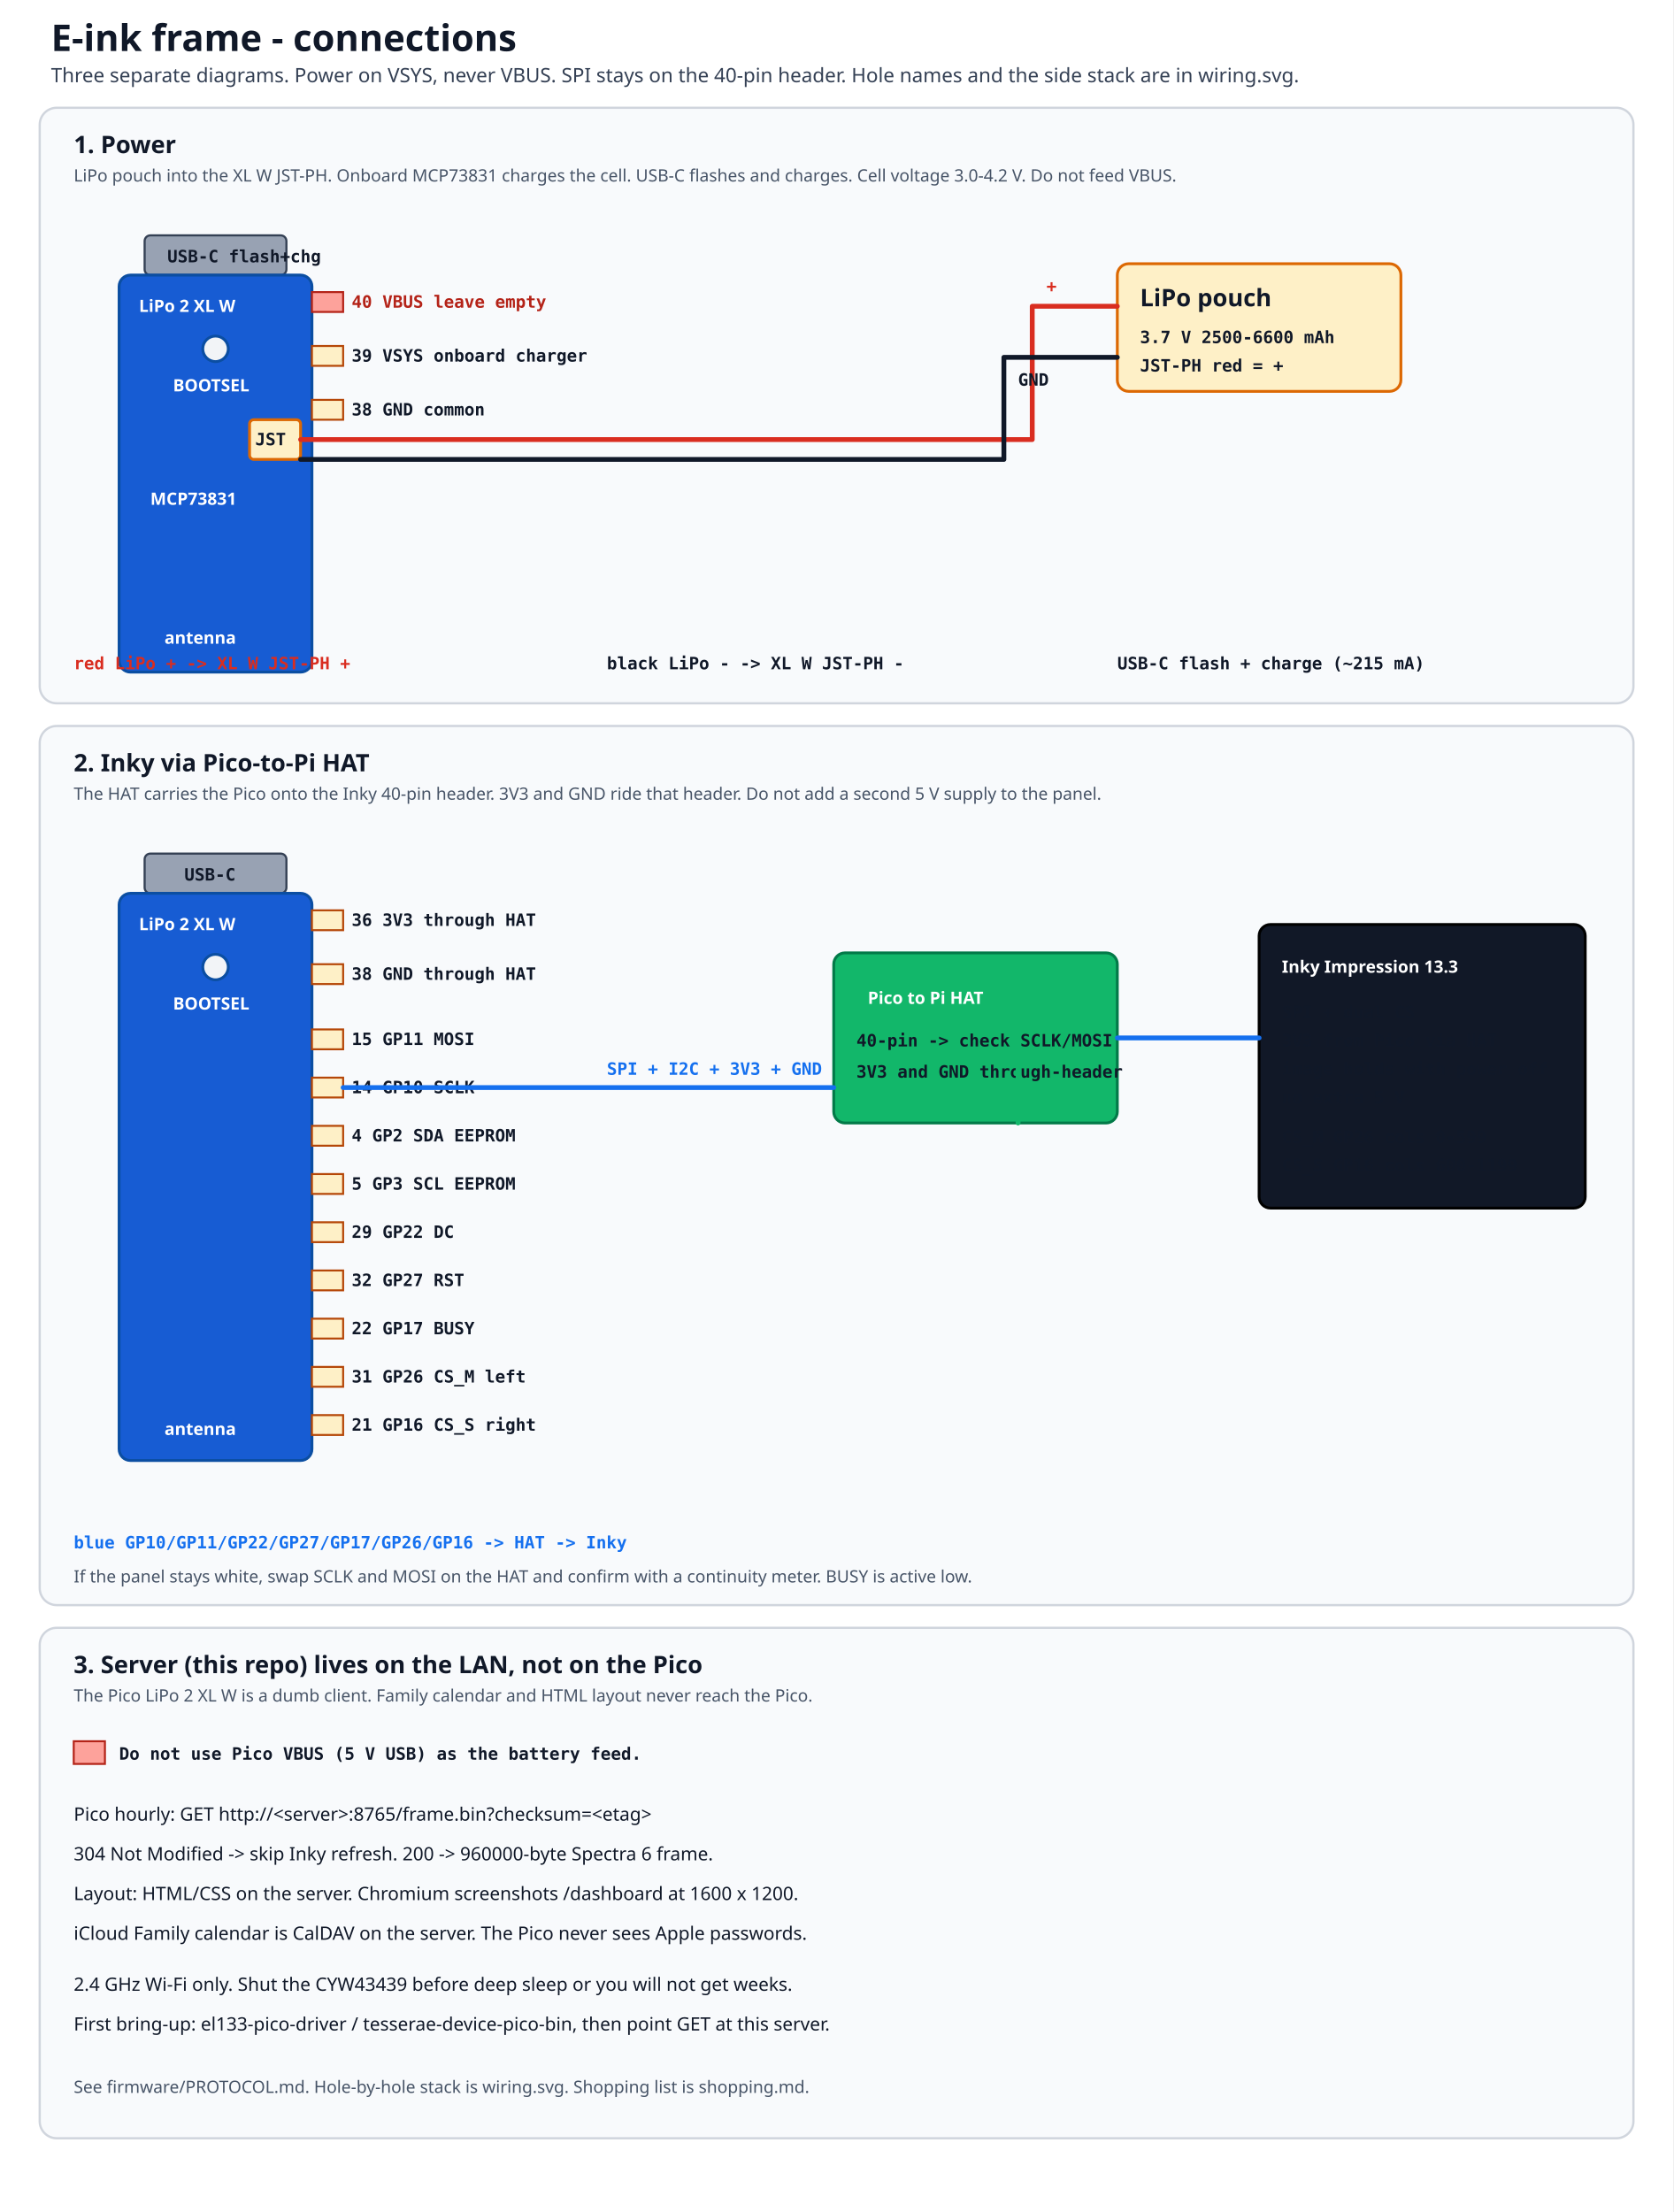
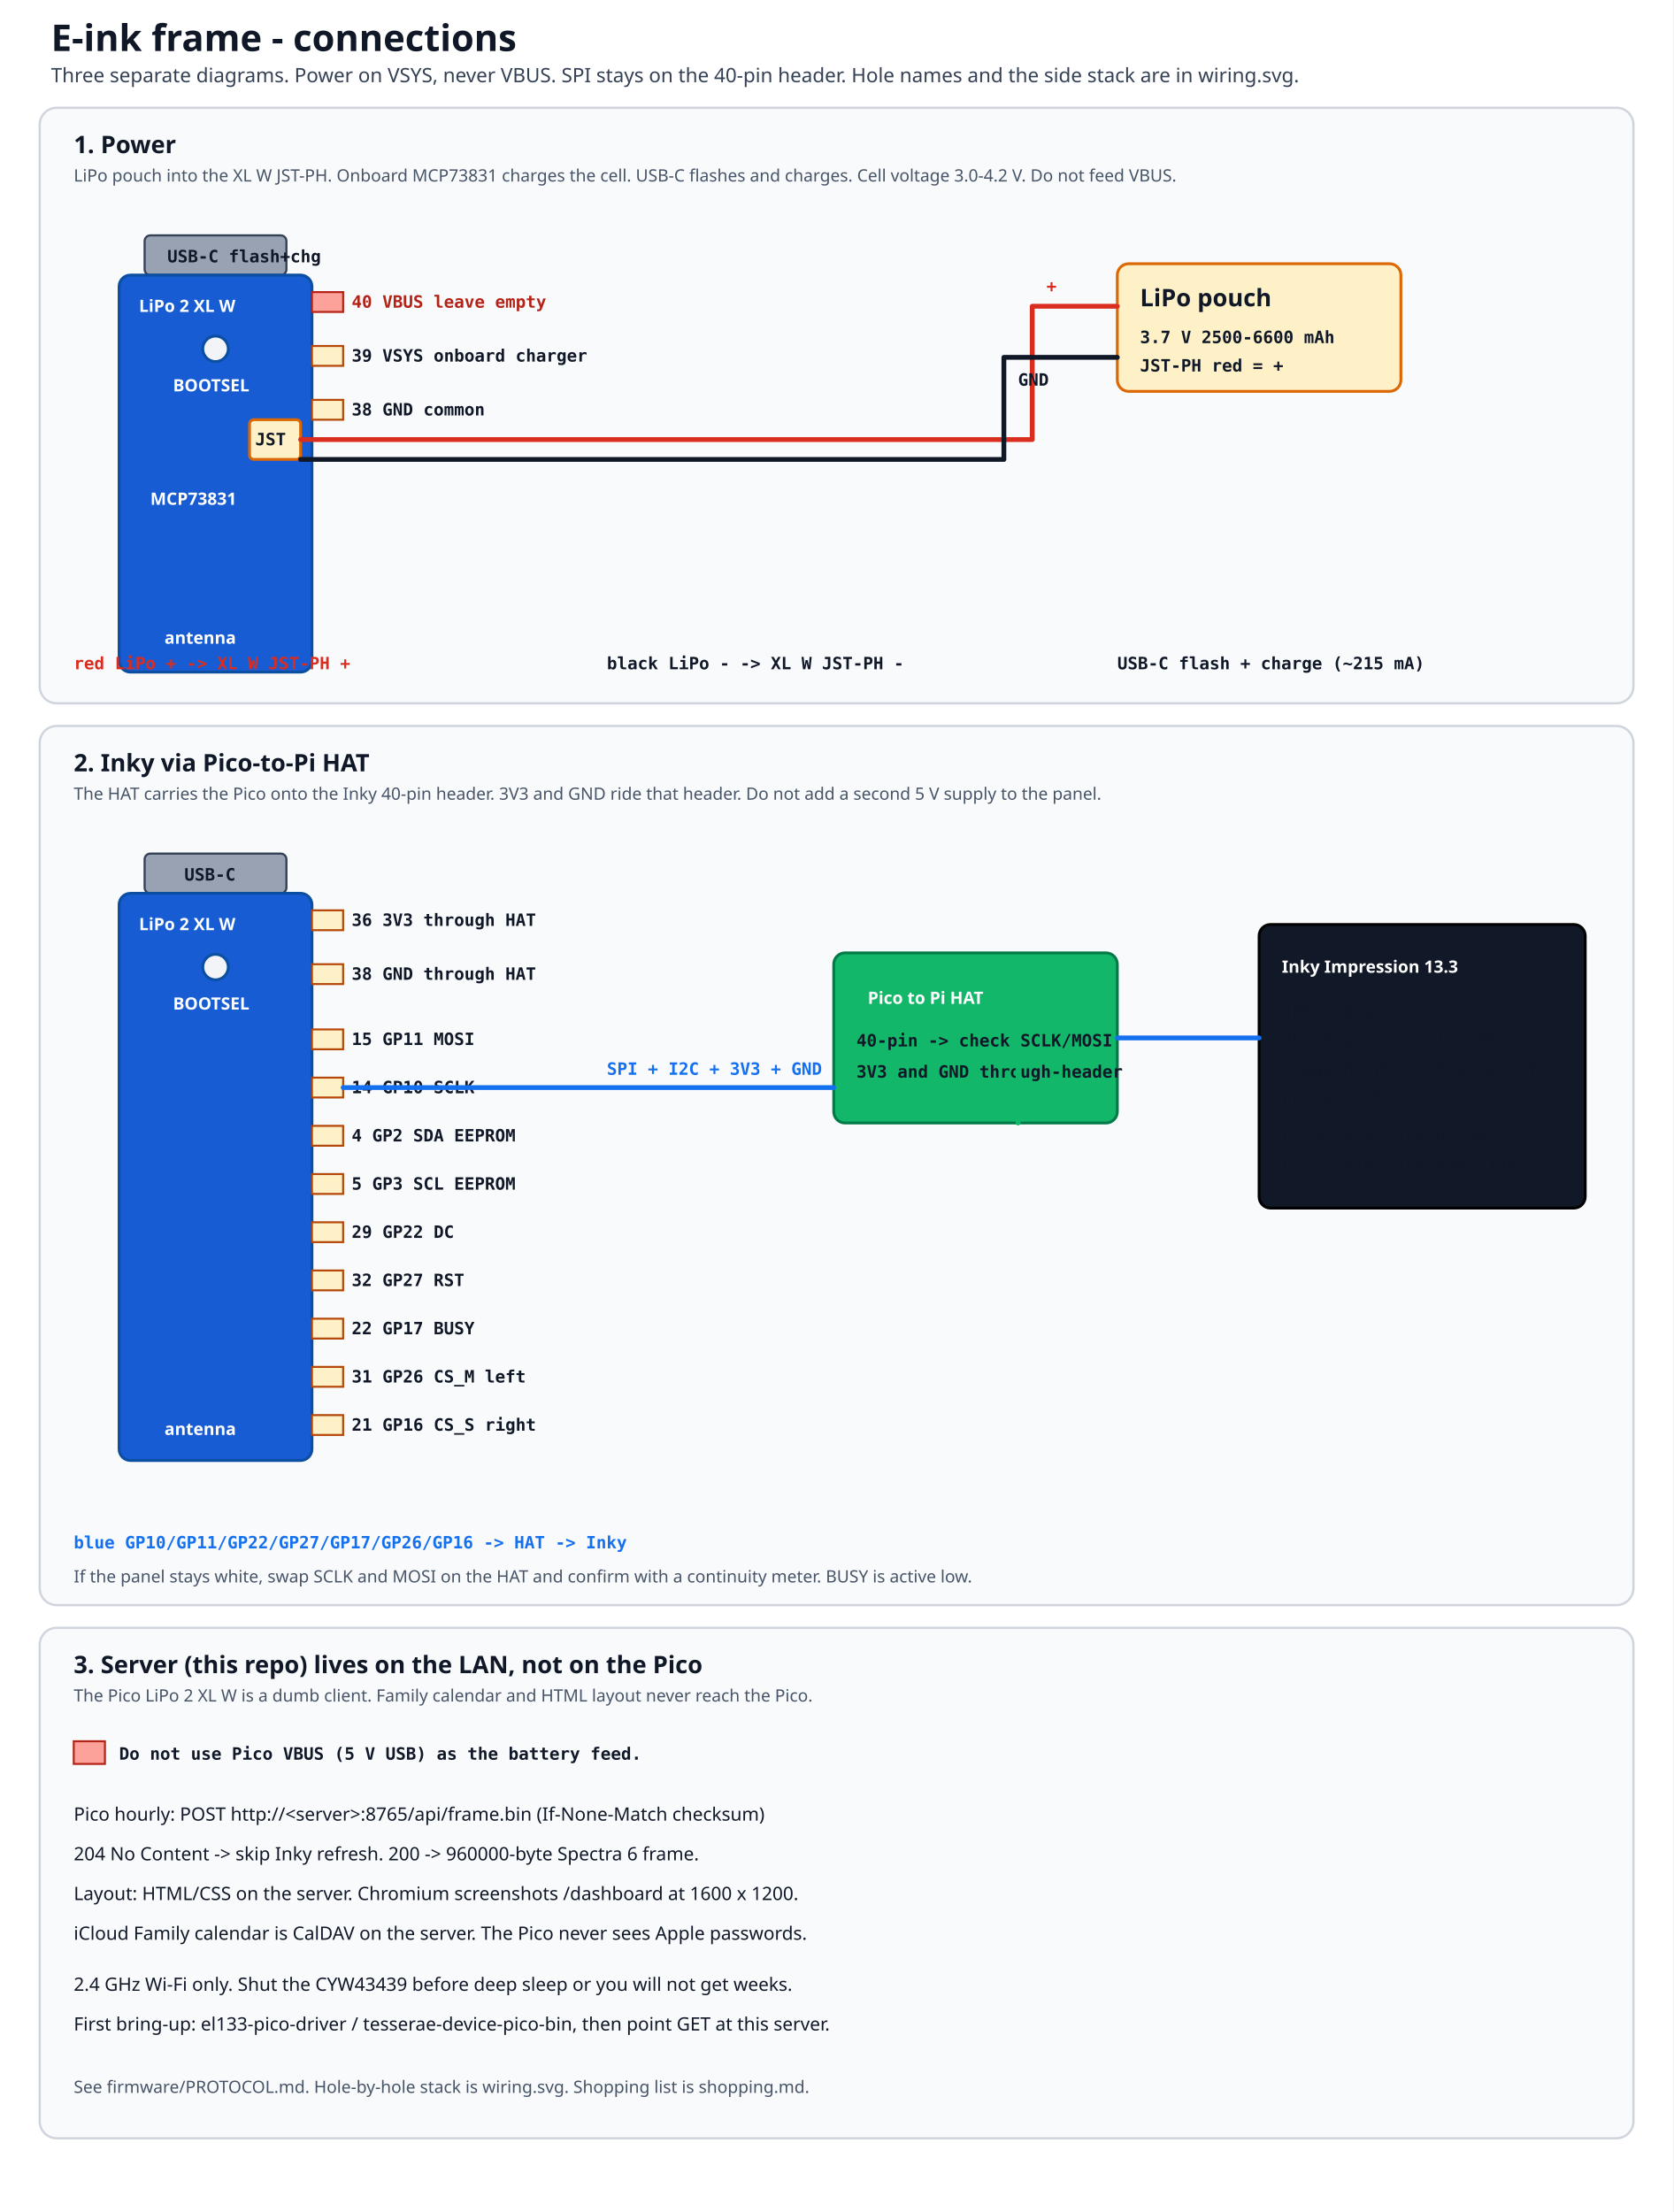
<svg xmlns="http://www.w3.org/2000/svg" width="1180" height="1560" viewBox="0 0 1180 1560" role="img" aria-label="Electrical connections for the e-ink frame: power, Inky SPI pins, and the LAN server">
  <defs>
    <style>
      .bg { fill: #ffffff; }
      .title { font: 700 26px system-ui, sans-serif; fill: #101828; }
      .sub { font: 14px system-ui, sans-serif; fill: #344054; }
      .head { font: 700 17px system-ui, sans-serif; fill: #101828; }
      .text { font: 13px system-ui, sans-serif; fill: #101828; }
      .small { font: 12px system-ui, sans-serif; fill: #475467; }
      .mono { font: 700 12px ui-monospace, SFMono-Regular, Menlo, monospace; fill: #101828; }
      .white { font: 700 12px system-ui, sans-serif; fill: #ffffff; }
      .pico { fill: #175cd3; stroke: #0b4ea2; stroke-width: 2; }
      .usb { fill: #98a2b3; stroke: #344054; stroke-width: 1.5; }
      .pin { fill: #e4e7ec; stroke: #98a2b3; stroke-width: 1; }
      .pin-use { fill: #fef0c7; stroke: #b54708; stroke-width: 1.4; }
      .pin-bad { fill: #fda29b; stroke: #b42318; stroke-width: 1.4; }
      .dot { fill: #101828; }
      .w { fill: none; stroke-width: 3.4; stroke-linecap: round; stroke-linejoin: round; }
      .red { stroke: #d92d20; }
      .blk { stroke: #101828; }
      .blu { stroke: #1570ef; }
      .org { stroke: #dc6803; }
      .grn { stroke: #12b76a; }
      .card { fill: #f8fafc; stroke: #d0d5dd; stroke-width: 1.6; }
      .lipo { fill: #fef0c7; stroke: #dc6803; stroke-width: 2; }
      .hat { fill: #12b76a; stroke: #027a48; stroke-width: 2; }
      .inky { fill: #111827; stroke: #000; stroke-width: 2; }
    </style>
  </defs>
  <rect class="bg" width="1180" height="1560" />
  <text class="title" x="36" y="36">E-ink frame - connections</text>
  <text class="sub" x="36" y="58">Three separate diagrams. Power on VSYS, never VBUS. SPI stays on the 40-pin header. Hole names and the side stack are in wiring.svg.</text>
  <g transform="translate(28,76)">
    <rect class="card" x="0" y="0" width="1124" height="420" rx="12" />
    <text class="head" x="24" y="32">1. Power</text>
    <text class="small" x="24" y="52">LiPo pouch into the XL W JST-PH. Onboard MCP73831 charges the cell. USB-C flashes and charges. Cell voltage 3.0-4.2 V. Do not feed VBUS.</text>
    <rect class="usb" x="74" y="90" width="100" height="28" rx="4" />
    <text class="mono" x="90" y="109">USB-C flash+chg</text>
    <rect class="pico" x="56" y="118" width="136" height="280" rx="8" />
    <text class="white" x="70" y="144">LiPo 2 XL W</text>
    <circle cx="124" cy="170" r="9" fill="#f2f4f7" stroke="#0b4ea2" stroke-width="2" />
    <text class="white" x="94" y="200">BOOTSEL</text>
    <rect class="lipo" x="148" y="220" width="36" height="28" rx="3" />
    <text class="mono" x="152" y="238">JST</text>
    <text class="white" x="78" y="280">MCP73831</text>
    <text class="white" x="88" y="378">antenna</text>
    <rect class="pin-bad" x="192" y="130" width="22" height="14" />
    <text class="mono" x="220" y="141" style="fill:#b42318">40 VBUS  leave empty</text>
    <rect class="pin-use" x="192" y="168" width="22" height="14" />
    <text class="mono" x="220" y="179">39 VSYS  onboard charger</text>
    <rect class="pin-use" x="192" y="206" width="22" height="14" />
    <text class="mono" x="220" y="217">38 GND   common</text>
    <rect class="lipo" x="760" y="110" width="200" height="90" rx="8" />
    <text class="head" x="776" y="140">LiPo pouch</text>
    <text class="mono" x="776" y="166">3.7 V  2500-6600 mAh</text>
    <text class="mono" x="776" y="186">JST-PH  red = +</text>
    <path class="w red" d="M760 140 H700 V234 H184" />
    <path class="w blk" d="M760 176 H680 V248 H184" />
    <text class="mono" x="710" y="130" style="fill:#d92d20">+</text>
    <text class="mono" x="690" y="196">GND</text>
    <text class="mono" x="24" y="396" style="fill:#d92d20">red    LiPo +  -&gt;  XL W JST-PH +</text>
    <text class="mono" x="400" y="396">black  LiPo -  -&gt;  XL W JST-PH -</text>
    <text class="mono" x="760" y="396">USB-C  flash + charge (~215 mA)</text>
  </g>
  <g transform="translate(28,512)">
    <rect class="card" x="0" y="0" width="1124" height="620" rx="12" />
    <text class="head" x="24" y="32">2. Inky via Pico-to-Pi HAT</text>
    <text class="small" x="24" y="52">The HAT carries the Pico onto the Inky 40-pin header. 3V3 and GND ride that header. Do not add a second 5 V supply to the panel.</text>
    <rect class="usb" x="74" y="90" width="100" height="28" rx="4" />
    <text class="mono" x="102" y="109">USB-C</text>
    <rect class="pico" x="56" y="118" width="136" height="400" rx="8" />
    <text class="white" x="70" y="144">LiPo 2 XL W</text>
    <circle cx="124" cy="170" r="9" fill="#f2f4f7" stroke="#0b4ea2" stroke-width="2" />
    <text class="white" x="94" y="200">BOOTSEL</text>
    <text class="white" x="88" y="500">antenna</text>
    <rect class="pin-use" x="192" y="130" width="22" height="14" />
    <text class="mono" x="220" y="141">36 3V3   through HAT</text>
    <rect class="pin-use" x="192" y="168" width="22" height="14" />
    <text class="mono" x="220" y="179">38 GND   through HAT</text>
    <rect class="pin-use" x="192" y="214" width="22" height="14" />
    <text class="mono" x="220" y="225">15 GP11  MOSI</text>
    <rect class="pin-use" x="192" y="248" width="22" height="14" />
    <text class="mono" x="220" y="259">14 GP10  SCLK</text>
    <rect class="pin-use" x="192" y="282" width="22" height="14" />
    <text class="mono" x="220" y="293">4  GP2   SDA EEPROM</text>
    <rect class="pin-use" x="192" y="316" width="22" height="14" />
    <text class="mono" x="220" y="327">5  GP3   SCL EEPROM</text>
    <rect class="pin-use" x="192" y="350" width="22" height="14" />
    <text class="mono" x="220" y="361">29 GP22  DC</text>
    <rect class="pin-use" x="192" y="384" width="22" height="14" />
    <text class="mono" x="220" y="395">32 GP27  RST</text>
    <rect class="pin-use" x="192" y="418" width="22" height="14" />
    <text class="mono" x="220" y="429">22 GP17  BUSY</text>
    <rect class="pin-use" x="192" y="452" width="22" height="14" />
    <text class="mono" x="220" y="463">31 GP26  CS_M  left</text>
    <rect class="pin-use" x="192" y="486" width="22" height="14" />
    <text class="mono" x="220" y="497">21 GP16  CS_S  right</text>
    <rect class="hat" x="560" y="160" width="200" height="120" rx="8" />
    <text class="white" x="584" y="196">Pico to Pi HAT</text>
    <text class="mono" x="576" y="226">40-pin  -&gt;  check SCLK/MOSI</text>
    <text class="mono" x="576" y="248">3V3 and GND through-header</text>
    <rect class="inky" x="860" y="140" width="230" height="200" rx="8" />
    <text class="white" x="876" y="174">Inky Impression 13.3</text>
    <text class="mono" x="876" y="206">SPI + dual CS</text>
    <text class="mono" x="876" y="226">3V3 from Pico via HAT</text>
    <text class="mono" x="876" y="246">image holds with power off</text>
    <text class="mono" x="876" y="266">no extra 5 V</text>
    <text class="mono" x="876" y="294">CS_M GP26  cols 0-599</text>
    <text class="mono" x="876" y="314">CS_S GP16  cols 600-1199</text>
    <path class="w blu" d="M214 255 H560" />
    <path class="w blu" d="M760 220 H860" />
    <path class="w grn" d="M690 280 V220" />
    <text class="mono" x="400" y="246" style="fill:#1570ef">SPI + I2C + 3V3 + GND</text>
    <text class="mono" x="24" y="580" style="fill:#1570ef">blue   GP10/GP11/GP22/GP27/GP17/GP26/GP16  -&gt;  HAT  -&gt;  Inky</text>
    <text class="small" x="24" y="604">If the panel stays white, swap SCLK and MOSI on the HAT and confirm with a continuity meter. BUSY is active low.</text>
  </g>
  <g transform="translate(28,1148)">
    <rect class="card" x="0" y="0" width="1124" height="360" rx="12" />
    <text class="head" x="24" y="32">3. Server (this repo) lives on the LAN, not on the Pico</text>
    <text class="small" x="24" y="52">The Pico LiPo 2 XL W is a dumb client. Family calendar and HTML layout never reach the Pico.</text>
    <rect class="pin-bad" x="24" y="80" width="22" height="16" />
    <text class="mono" x="56" y="93">Do not use Pico VBUS (5 V USB) as the battery feed.</text>
-     <text class="text" x="24" y="136">Pico hourly:  GET http://&lt;server&gt;:8765/frame.bin?checksum=&lt;etag&gt;</text>
-     <text class="text" x="24" y="164">304 Not Modified  -&gt;  skip Inky refresh.   200  -&gt;  960000-byte Spectra 6 frame.</text>
+     <text class="text" x="24" y="136">Pico hourly:  POST http://&lt;server&gt;:8765/api/frame.bin  (If-None-Match checksum)</text>
+     <text class="text" x="24" y="164">204 No Content  -&gt;  skip Inky refresh.   200  -&gt;  960000-byte Spectra 6 frame.</text>
    <text class="text" x="24" y="192">Layout: HTML/CSS on the server. Chromium screenshots /dashboard at 1600 x 1200.</text>
    <text class="text" x="24" y="220">iCloud Family calendar is CalDAV on the server. The Pico never sees Apple passwords.</text>
    <text class="text" x="24" y="256">2.4 GHz Wi-Fi only. Shut the CYW43439 before deep sleep or you will not get weeks.</text>
    <text class="text" x="24" y="284">First bring-up: el133-pico-driver / tesserae-device-pico-bin, then point GET at this server.</text>
    <text class="small" x="24" y="328">See firmware/PROTOCOL.md. Hole-by-hole stack is wiring.svg. Shopping list is shopping.md.</text>
  </g>
</svg>
